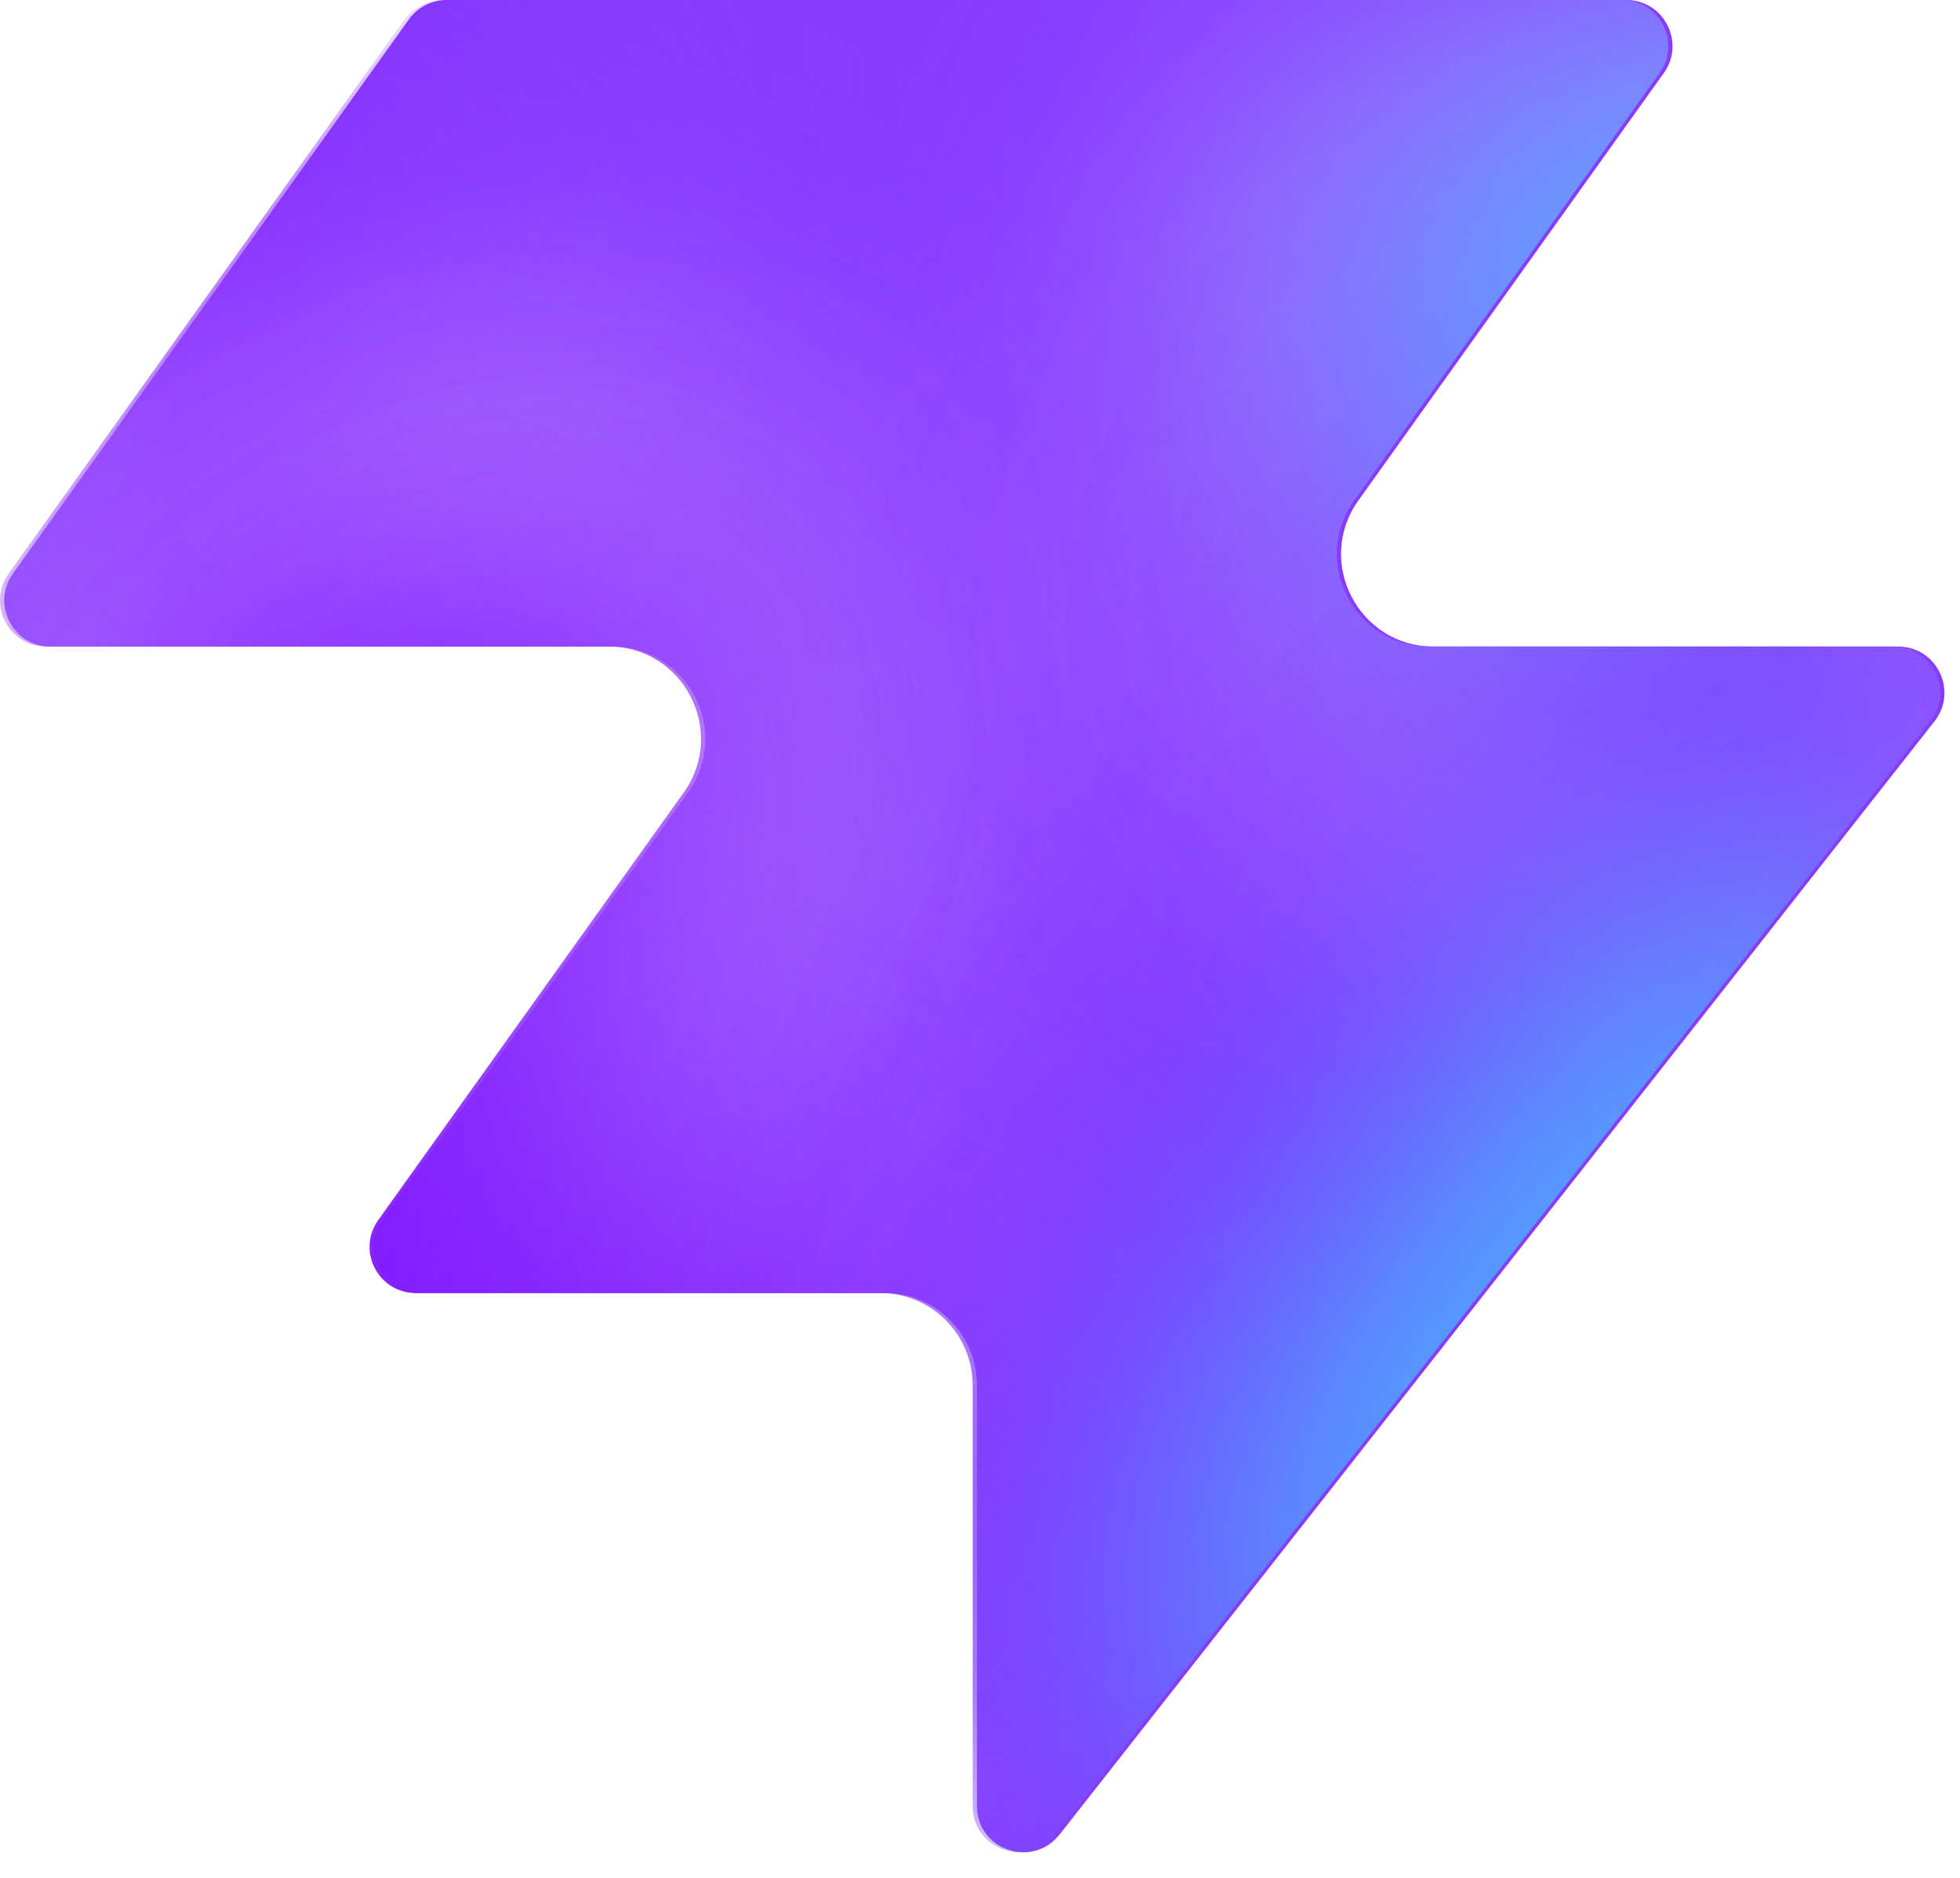
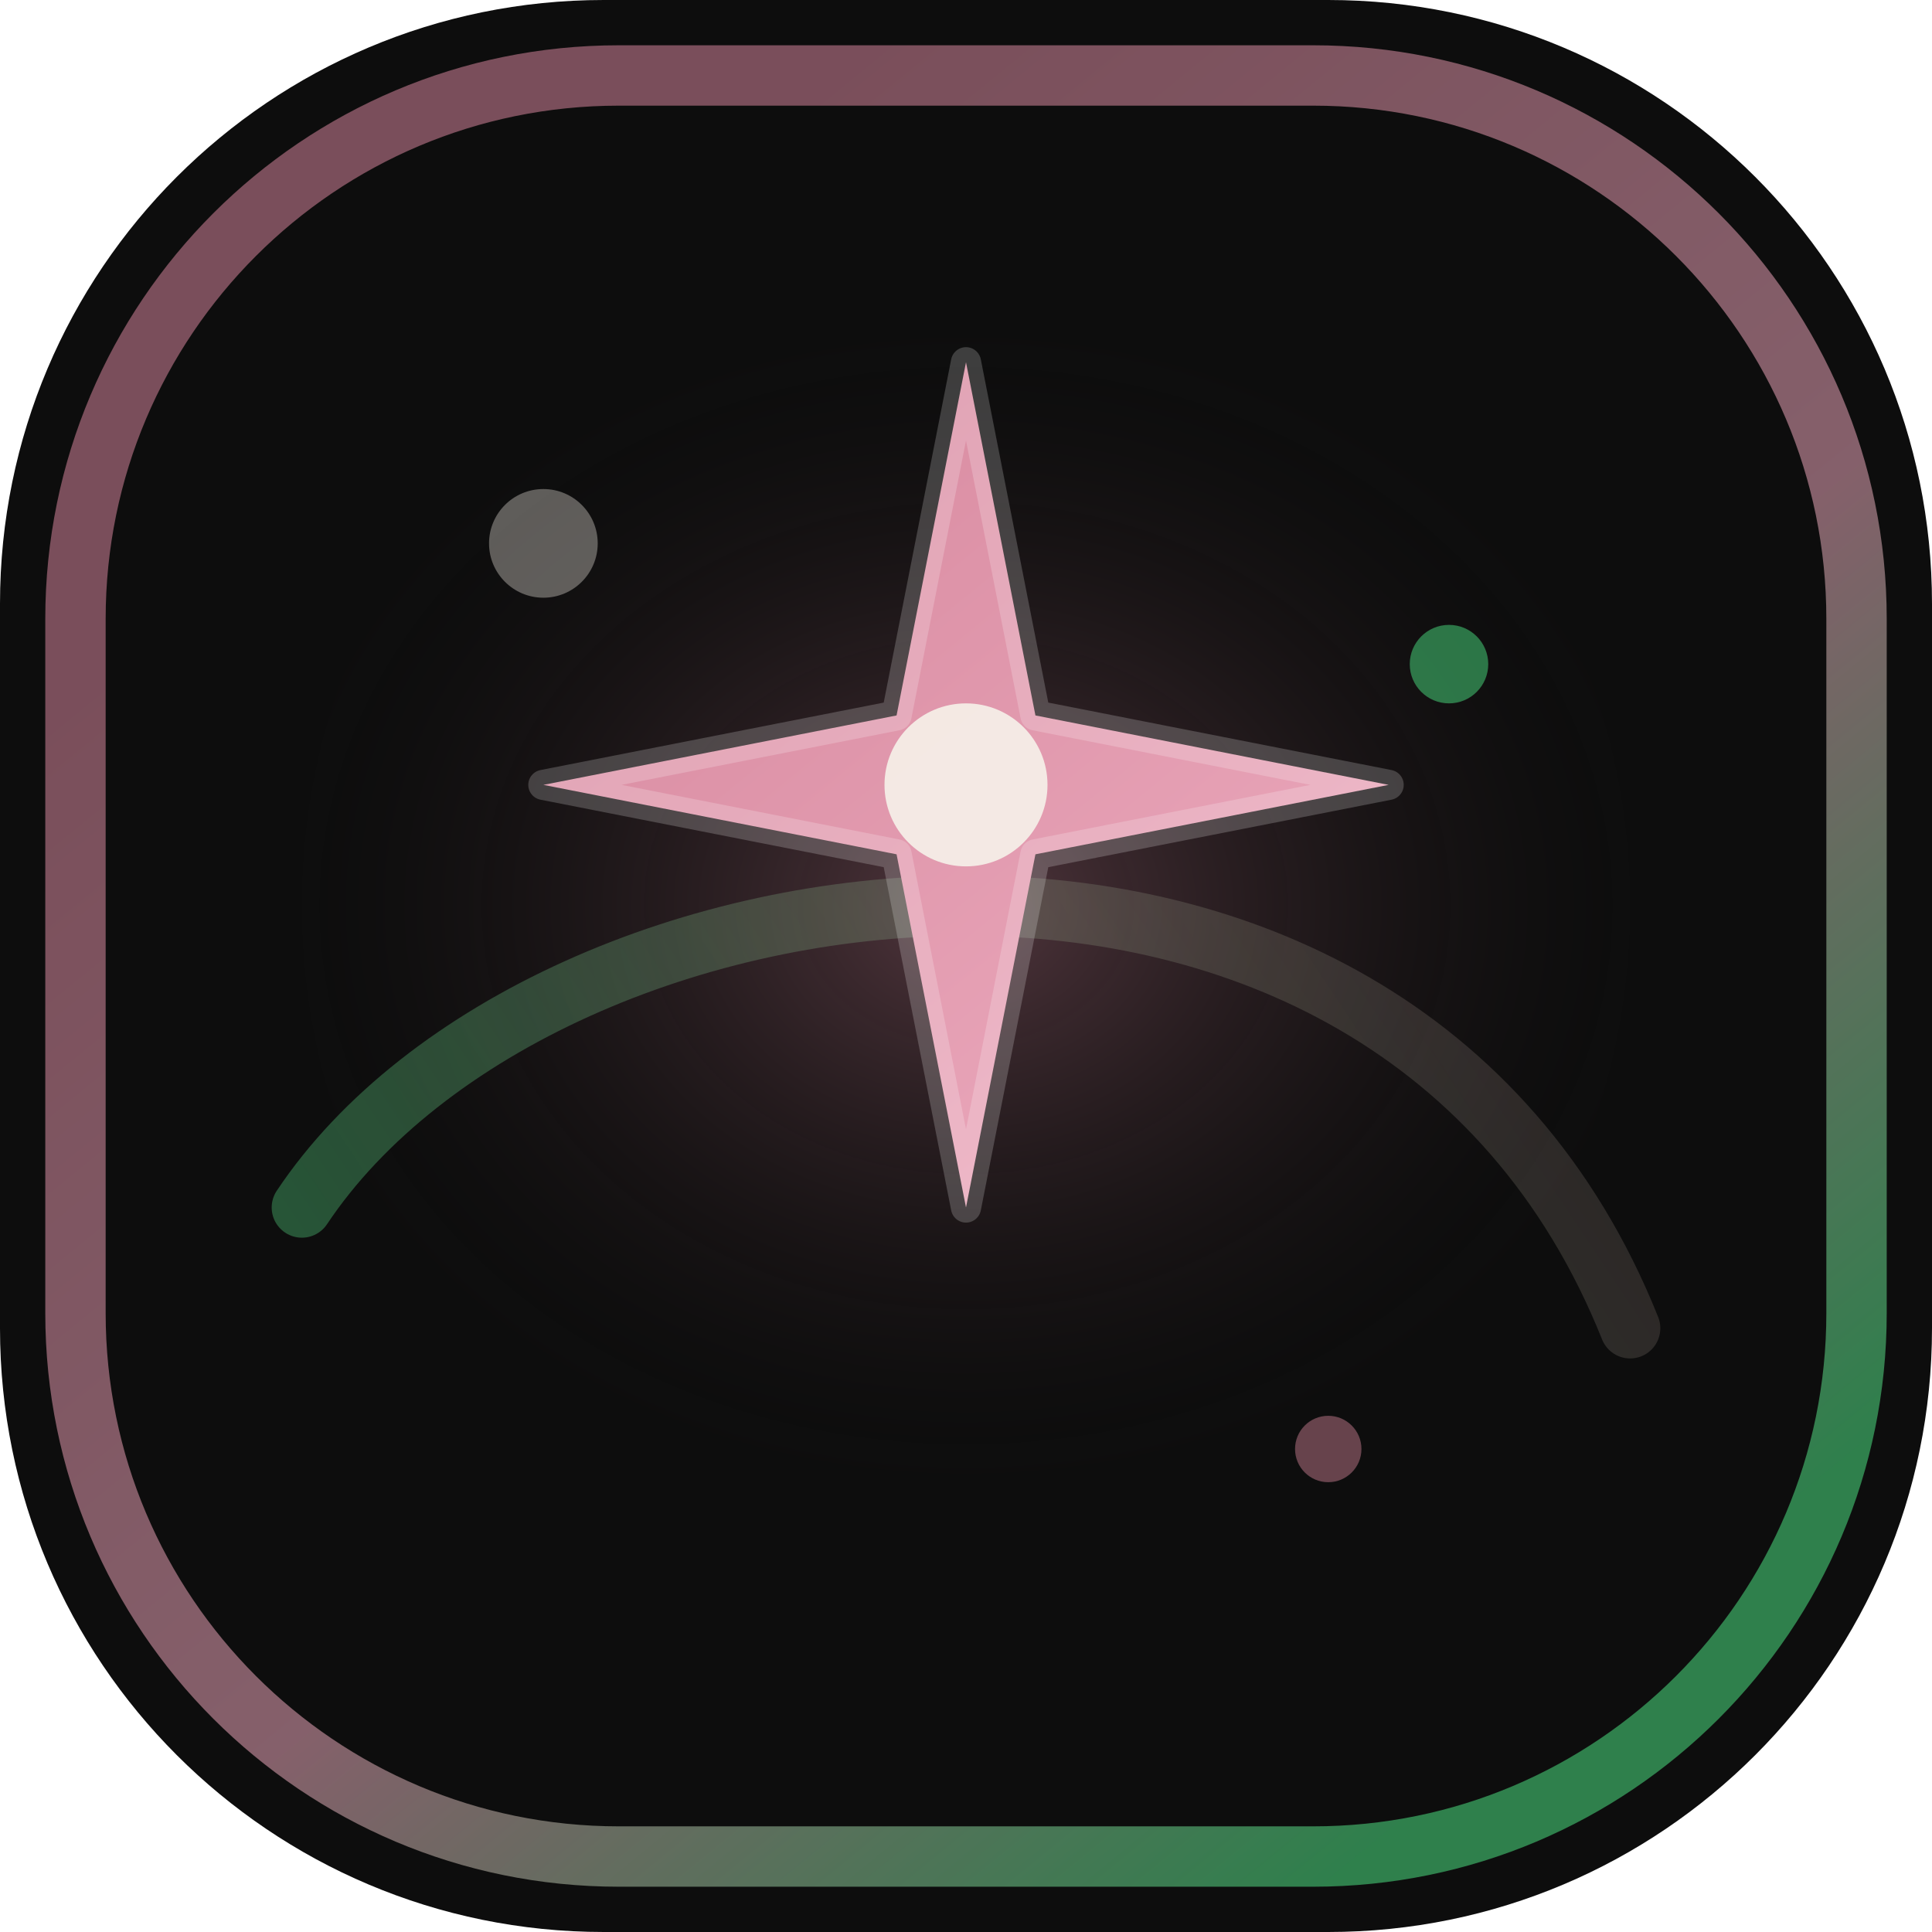
- <svg xmlns="http://www.w3.org/2000/svg" width="48" height="46" fill="none" viewBox="0 0 48 46">
-   <path fill="#863bff" d="M25.946 44.938c-.664.845-2.021.375-2.021-.698V33.937a2.26 2.26 0 0 0-2.262-2.262H10.287c-.92 0-1.456-1.04-.92-1.788l7.48-10.471c1.07-1.497 0-3.578-1.842-3.578H1.237c-.92 0-1.456-1.04-.92-1.788L10.013.474c.214-.297.556-.474.92-.474h28.894c.92 0 1.456 1.04.92 1.788l-7.48 10.471c-1.07 1.498 0 3.579 1.842 3.579h11.377c.943 0 1.473 1.088.89 1.83L25.947 44.94z" style="fill:#863bff;fill:color(display-p3 .525 .23 1);fill-opacity:1" />
-   <mask id="a" width="48" height="46" x="0" y="0" maskUnits="userSpaceOnUse" style="mask-type:alpha">
-     <path fill="#000" d="M25.842 44.938c-.664.844-2.021.375-2.021-.698V33.937a2.26 2.26 0 0 0-2.262-2.262H10.183c-.92 0-1.456-1.04-.92-1.788l7.48-10.471c1.07-1.498 0-3.579-1.842-3.579H1.133c-.92 0-1.456-1.04-.92-1.787L9.91.473c.214-.297.556-.474.92-.474h28.894c.92 0 1.456 1.04.92 1.788l-7.48 10.471c-1.07 1.498 0 3.578 1.842 3.578h11.377c.943 0 1.473 1.088.89 1.832L25.843 44.94z" style="fill:#000;fill-opacity:1" />
-   </mask>
-   <g mask="url(#a)">
-     <g filter="url(#b)">
-       <ellipse cx="5.508" cy="14.704" fill="#ede6ff" rx="5.508" ry="14.704" style="fill:#ede6ff;fill:color(display-p3 .927 .903 1);fill-opacity:1" transform="matrix(.00324 1 1 -.00324 -4.47 31.516)" />
-     </g>
-     <g filter="url(#c)">
-       <ellipse cx="10.399" cy="29.851" fill="#ede6ff" rx="10.399" ry="29.851" style="fill:#ede6ff;fill:color(display-p3 .927 .903 1);fill-opacity:1" transform="matrix(.00324 1 1 -.00324 -39.328 7.883)" />
-     </g>
-     <g filter="url(#d)">
-       <ellipse cx="5.508" cy="30.487" fill="#7e14ff" rx="5.508" ry="30.487" style="fill:#7e14ff;fill:color(display-p3 .492 .077 1);fill-opacity:1" transform="rotate(89.814 -25.913 -14.639)scale(1 -1)" />
-     </g>
-     <g filter="url(#e)">
-       <ellipse cx="5.508" cy="30.599" fill="#7e14ff" rx="5.508" ry="30.599" style="fill:#7e14ff;fill:color(display-p3 .492 .077 1);fill-opacity:1" transform="rotate(89.814 -32.644 -3.334)scale(1 -1)" />
-     </g>
-     <g filter="url(#f)">
-       <ellipse cx="5.508" cy="30.599" fill="#7e14ff" rx="5.508" ry="30.599" style="fill:#7e14ff;fill:color(display-p3 .492 .077 1);fill-opacity:1" transform="matrix(.00324 1 1 -.00324 -34.34 30.47)" />
-     </g>
-     <g filter="url(#g)">
-       <ellipse cx="14.072" cy="22.078" fill="#ede6ff" rx="14.072" ry="22.078" style="fill:#ede6ff;fill:color(display-p3 .927 .903 1);fill-opacity:1" transform="rotate(93.35 24.506 48.493)scale(-1 1)" />
-     </g>
-     <g filter="url(#h)">
-       <ellipse cx="3.47" cy="21.501" fill="#7e14ff" rx="3.47" ry="21.501" style="fill:#7e14ff;fill:color(display-p3 .492 .077 1);fill-opacity:1" transform="rotate(89.009 28.708 47.59)scale(-1 1)" />
-     </g>
-     <g filter="url(#i)">
-       <ellipse cx="3.47" cy="21.501" fill="#7e14ff" rx="3.47" ry="21.501" style="fill:#7e14ff;fill:color(display-p3 .492 .077 1);fill-opacity:1" transform="rotate(89.009 28.708 47.59)scale(-1 1)" />
-     </g>
-     <g filter="url(#j)">
-       <ellipse cx=".387" cy="8.972" fill="#7e14ff" rx="4.407" ry="29.108" style="fill:#7e14ff;fill:color(display-p3 .492 .077 1);fill-opacity:1" transform="rotate(39.51 .387 8.972)" />
-     </g>
-     <g filter="url(#k)">
-       <ellipse cx="47.523" cy="-6.092" fill="#7e14ff" rx="4.407" ry="29.108" style="fill:#7e14ff;fill:color(display-p3 .492 .077 1);fill-opacity:1" transform="rotate(37.892 47.523 -6.092)" />
-     </g>
-     <g filter="url(#l)">
-       <ellipse cx="41.412" cy="6.333" fill="#47bfff" rx="5.971" ry="9.665" style="fill:#47bfff;fill:color(display-p3 .28 .748 1);fill-opacity:1" transform="rotate(37.892 41.412 6.333)" />
-     </g>
-     <g filter="url(#m)">
-       <ellipse cx="-1.879" cy="38.332" fill="#7e14ff" rx="4.407" ry="29.108" style="fill:#7e14ff;fill:color(display-p3 .492 .077 1);fill-opacity:1" transform="rotate(37.892 -1.88 38.332)" />
-     </g>
-     <g filter="url(#n)">
-       <ellipse cx="-1.879" cy="38.332" fill="#7e14ff" rx="4.407" ry="29.108" style="fill:#7e14ff;fill:color(display-p3 .492 .077 1);fill-opacity:1" transform="rotate(37.892 -1.88 38.332)" />
-     </g>
-     <g filter="url(#o)">
-       <ellipse cx="35.651" cy="29.907" fill="#7e14ff" rx="4.407" ry="29.108" style="fill:#7e14ff;fill:color(display-p3 .492 .077 1);fill-opacity:1" transform="rotate(37.892 35.651 29.907)" />
-     </g>
-     <g filter="url(#p)">
-       <ellipse cx="38.418" cy="32.4" fill="#47bfff" rx="5.971" ry="15.297" style="fill:#47bfff;fill:color(display-p3 .28 .748 1);fill-opacity:1" transform="rotate(37.892 38.418 32.4)" />
-     </g>
-   </g>
+ <svg xmlns="http://www.w3.org/2000/svg" viewBox="0 0 32 32" fill="none" role="img" aria-labelledby="favicon-title">
  <defs>
-     <filter id="b" width="60.045" height="41.654" x="-19.77" y="16.149" color-interpolation-filters="sRGB" filterUnits="userSpaceOnUse">
-       <feFlood flood-opacity="0" result="BackgroundImageFix" />
-       <feBlend in="SourceGraphic" in2="BackgroundImageFix" result="shape" />
-       <feGaussianBlur result="effect1_foregroundBlur_2002_17158" stdDeviation="7.659" />
-     </filter>
-     <filter id="c" width="90.34" height="51.437" x="-54.613" y="-7.533" color-interpolation-filters="sRGB" filterUnits="userSpaceOnUse">
-       <feFlood flood-opacity="0" result="BackgroundImageFix" />
-       <feBlend in="SourceGraphic" in2="BackgroundImageFix" result="shape" />
-       <feGaussianBlur result="effect1_foregroundBlur_2002_17158" stdDeviation="7.659" />
-     </filter>
-     <filter id="d" width="79.355" height="29.4" x="-49.64" y="2.03" color-interpolation-filters="sRGB" filterUnits="userSpaceOnUse">
-       <feFlood flood-opacity="0" result="BackgroundImageFix" />
-       <feBlend in="SourceGraphic" in2="BackgroundImageFix" result="shape" />
-       <feGaussianBlur result="effect1_foregroundBlur_2002_17158" stdDeviation="4.596" />
-     </filter>
-     <filter id="e" width="79.579" height="29.4" x="-45.045" y="20.029" color-interpolation-filters="sRGB" filterUnits="userSpaceOnUse">
-       <feFlood flood-opacity="0" result="BackgroundImageFix" />
-       <feBlend in="SourceGraphic" in2="BackgroundImageFix" result="shape" />
-       <feGaussianBlur result="effect1_foregroundBlur_2002_17158" stdDeviation="4.596" />
-     </filter>
-     <filter id="f" width="79.579" height="29.4" x="-43.513" y="21.178" color-interpolation-filters="sRGB" filterUnits="userSpaceOnUse">
-       <feFlood flood-opacity="0" result="BackgroundImageFix" />
-       <feBlend in="SourceGraphic" in2="BackgroundImageFix" result="shape" />
-       <feGaussianBlur result="effect1_foregroundBlur_2002_17158" stdDeviation="4.596" />
-     </filter>
-     <filter id="g" width="74.749" height="58.852" x="15.756" y="-17.901" color-interpolation-filters="sRGB" filterUnits="userSpaceOnUse">
-       <feFlood flood-opacity="0" result="BackgroundImageFix" />
-       <feBlend in="SourceGraphic" in2="BackgroundImageFix" result="shape" />
-       <feGaussianBlur result="effect1_foregroundBlur_2002_17158" stdDeviation="7.659" />
-     </filter>
-     <filter id="h" width="61.377" height="25.362" x="23.548" y="2.284" color-interpolation-filters="sRGB" filterUnits="userSpaceOnUse">
-       <feFlood flood-opacity="0" result="BackgroundImageFix" />
-       <feBlend in="SourceGraphic" in2="BackgroundImageFix" result="shape" />
-       <feGaussianBlur result="effect1_foregroundBlur_2002_17158" stdDeviation="4.596" />
-     </filter>
-     <filter id="i" width="61.377" height="25.362" x="23.548" y="2.284" color-interpolation-filters="sRGB" filterUnits="userSpaceOnUse">
-       <feFlood flood-opacity="0" result="BackgroundImageFix" />
-       <feBlend in="SourceGraphic" in2="BackgroundImageFix" result="shape" />
-       <feGaussianBlur result="effect1_foregroundBlur_2002_17158" stdDeviation="4.596" />
-     </filter>
-     <filter id="j" width="56.045" height="63.649" x="-27.636" y="-22.853" color-interpolation-filters="sRGB" filterUnits="userSpaceOnUse">
-       <feFlood flood-opacity="0" result="BackgroundImageFix" />
-       <feBlend in="SourceGraphic" in2="BackgroundImageFix" result="shape" />
-       <feGaussianBlur result="effect1_foregroundBlur_2002_17158" stdDeviation="4.596" />
-     </filter>
-     <filter id="k" width="54.814" height="64.646" x="20.116" y="-38.415" color-interpolation-filters="sRGB" filterUnits="userSpaceOnUse">
-       <feFlood flood-opacity="0" result="BackgroundImageFix" />
-       <feBlend in="SourceGraphic" in2="BackgroundImageFix" result="shape" />
-       <feGaussianBlur result="effect1_foregroundBlur_2002_17158" stdDeviation="4.596" />
-     </filter>
-     <filter id="l" width="33.541" height="35.313" x="24.641" y="-11.323" color-interpolation-filters="sRGB" filterUnits="userSpaceOnUse">
-       <feFlood flood-opacity="0" result="BackgroundImageFix" />
-       <feBlend in="SourceGraphic" in2="BackgroundImageFix" result="shape" />
-       <feGaussianBlur result="effect1_foregroundBlur_2002_17158" stdDeviation="4.596" />
-     </filter>
-     <filter id="m" width="54.814" height="64.646" x="-29.286" y="6.009" color-interpolation-filters="sRGB" filterUnits="userSpaceOnUse">
-       <feFlood flood-opacity="0" result="BackgroundImageFix" />
-       <feBlend in="SourceGraphic" in2="BackgroundImageFix" result="shape" />
-       <feGaussianBlur result="effect1_foregroundBlur_2002_17158" stdDeviation="4.596" />
-     </filter>
-     <filter id="n" width="54.814" height="64.646" x="-29.286" y="6.009" color-interpolation-filters="sRGB" filterUnits="userSpaceOnUse">
-       <feFlood flood-opacity="0" result="BackgroundImageFix" />
-       <feBlend in="SourceGraphic" in2="BackgroundImageFix" result="shape" />
-       <feGaussianBlur result="effect1_foregroundBlur_2002_17158" stdDeviation="4.596" />
-     </filter>
-     <filter id="o" width="54.814" height="64.646" x="8.244" y="-2.416" color-interpolation-filters="sRGB" filterUnits="userSpaceOnUse">
-       <feFlood flood-opacity="0" result="BackgroundImageFix" />
-       <feBlend in="SourceGraphic" in2="BackgroundImageFix" result="shape" />
-       <feGaussianBlur result="effect1_foregroundBlur_2002_17158" stdDeviation="4.596" />
-     </filter>
-     <filter id="p" width="39.409" height="43.623" x="18.713" y="10.588" color-interpolation-filters="sRGB" filterUnits="userSpaceOnUse">
-       <feFlood flood-opacity="0" result="BackgroundImageFix" />
-       <feBlend in="SourceGraphic" in2="BackgroundImageFix" result="shape" />
-       <feGaussianBlur result="effect1_foregroundBlur_2002_17158" stdDeviation="4.596" />
-     </filter>
+     <linearGradient id="cosmo" x1="8" y1="6" x2="26" y2="28" gradientUnits="userSpaceOnUse">
+       <stop stop-color="#D4849A" />
+       <stop offset="0.55" stop-color="#e8a4b8" />
+       <stop offset="1" stop-color="#4ADE80" />
+     </linearGradient>
+     <linearGradient id="orbit-fade" x1="4" y1="24" x2="28" y2="8" gradientUnits="userSpaceOnUse">
+       <stop stop-color="#4ADE80" stop-opacity="0.45" />
+       <stop offset="1" stop-color="#D4849A" stop-opacity="0.15" />
+     </linearGradient>
+     <radialGradient id="glow" cx="0" cy="0" r="1" gradientUnits="userSpaceOnUse" gradientTransform="translate(16 15) rotate(90) scale(10 12)">
+       <stop stop-color="#D4849A" stop-opacity="0.35" />
+       <stop offset="1" stop-color="#0d0d0d" stop-opacity="0" />
+     </radialGradient>
  </defs>
+   <rect width="32" height="32" rx="10" fill="#0d0d0d" />
+   <circle cx="16" cy="15" r="11" fill="url(#glow)" />
+   <circle cx="9" cy="9" r="0.9" fill="#F5F0E8" opacity="0.35" />
+   <circle cx="24" cy="11" r="0.65" fill="#4ADE80" opacity="0.5" />
+   <circle cx="22" cy="24" r="0.55" fill="#D4849A" opacity="0.45" />
+   <path d="M5 20c4-6 18-8 22 2" stroke="url(#orbit-fade)" stroke-width="1" stroke-linecap="round" fill="none" opacity="0.85" />
+   <path d="M16 6l1.15 5.85L23 13l-5.85 1.15L16 20l-1.15-5.85L9 13l5.85-1.15L16 6z" fill="url(#cosmo)" stroke="rgba(255,255,255,0.2)" stroke-width="0.5" stroke-linejoin="round" />
+   <circle cx="16" cy="13" r="1.35" fill="#F5F0E8" opacity="0.92" />
+   <rect x="1.25" y="1.25" width="29.5" height="29.5" rx="9" stroke="url(#cosmo)" stroke-width="1" opacity="0.55" />
</svg>
